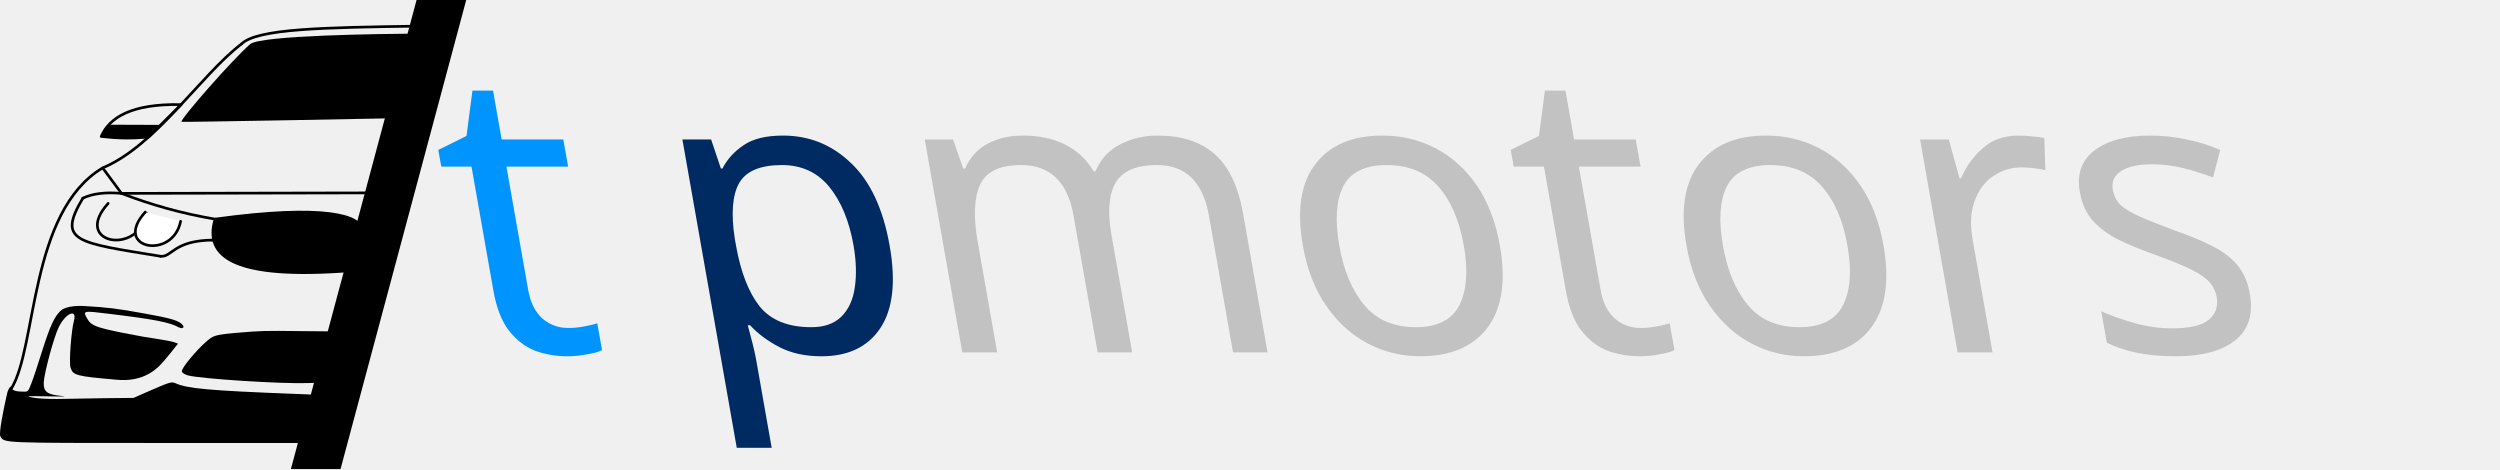
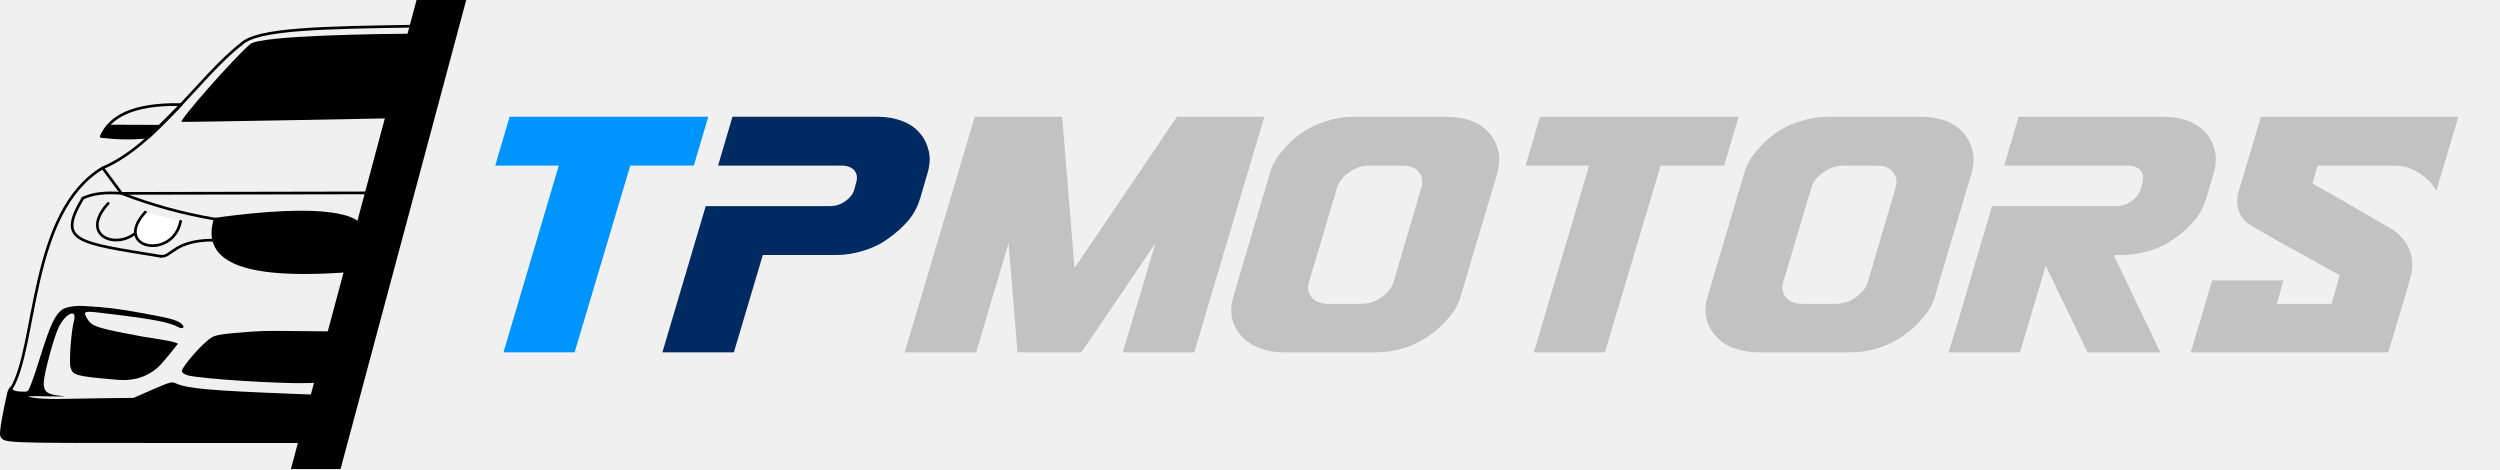
<svg xmlns="http://www.w3.org/2000/svg" width="100%" height="100%" viewBox="0 0 2896 544" version="1.1" xml:space="preserve" style="fill-rule:evenodd;clip-rule:evenodd;stroke-linecap:round;stroke-linejoin:round;stroke-miterlimit:1.5;">
  <g>
    <g>
      <path d="M245.632,278.103c56.064,-8.752 54.32,-16.804 3.535,-24.261c-37.79,-6.397 -73.883,-16.433 -108.414,-29.821c-17.966,-1.587 -33.127,-0.002 -44.783,5.55" style="fill:none;stroke:#000;stroke-width:3.12px;" />
      <path d="M140.753,224.021l-21.71,-29.347" style="fill:none;stroke:#000;stroke-width:3.12px;" />
      <path d="M140.753,224.021l290.539,-0.583" style="fill:none;stroke:#000;stroke-width:3.12px;" />
      <path d="M95.97,229.571c-29.89,50.348 -8.09,51.316 90.034,67.281" style="fill:none;stroke:#000;stroke-width:3.12px;" />
      <path d="M186.004,296.852c13.633,1.249 14.749,-18.533 61.324,-18.749" style="fill:none;stroke:#000;stroke-width:3.12px;" />
      <path d="M405.986,313.556c-66.823,5.177 -109.372,1.329 -133.538,-9.353c-24.167,-10.683 -29.95,-28.2 -23.242,-50.361l156.78,59.714Zm-156.78,-59.714c126.61,-17.444 170.134,-4.173 170.292,13.612l-13.494,46.035l-156.798,-59.647Z" style="stroke:#000;stroke-width:3.12px;" />
      <path d="M481.897,38.93c0.151,1.416 -26.277,98.065 -26.277,98.065c0,-0 -245.028,4.779 -245.369,4.071c-1.944,-2.655 60.805,-74.03 79.589,-89.961c12.128,-10.286 152.442,-11.864 192.057,-12.175Z" style="fill-rule:nonzero;" />
      <path d="M488.458,30.185c-114.996,1.709 -190.844,2.93 -208.963,20.92" style="fill:none;stroke:#000;stroke-width:3.12px;" />
      <path d="M279.495,51.105c-47.458,36.348 -98.894,117.576 -160.669,143.45c-85.047,50.76 -75.868,208.053 -105.882,255.869" style="fill:none;stroke:#000;stroke-width:3.12px;" />
      <path d="M8.297,455.547c0.707,-3.204 2.104,-5.708 3.797,-7.912c2.007,6.326 10.218,5.861 15.267,6.036c5.086,0.177 5.358,-0.177 8.934,-9.558c2.131,-5.311 7.367,-20.888 11.55,-34.518c10.7,-33.986 15.894,-44.784 24.328,-51.157c5.747,-3.125 14.19,-4.564 26.003,-3.894c25.464,1.416 38.667,3.009 68.528,8.497c31.761,5.664 40.785,8.319 44.897,13.453c2.51,3.186 -0.395,4.779 -4.606,2.655c-10.471,-5.842 -28.994,-9.382 -80.261,-15.577c-31.35,-3.895 -31.35,-3.895 -24.991,6.726c4.346,6.904 10.279,9.205 41.189,15.4c19.667,3.895 27.124,5.134 41.424,7.258c7.987,1.239 16.057,2.832 18.121,3.717l3.692,1.416l-9.598,12.037c-11.359,13.984 -15.364,17.701 -23.772,22.658c-10.464,6.018 -22.988,8.496 -37.831,7.08c-46.88,-4.071 -50.537,-4.956 -53.334,-14.338c-1.798,-5.841 0.845,-42.129 4.023,-53.989c3.889,-14.515 -9.441,-9.027 -17.522,7.258c-5.738,11.506 -17.169,54.166 -17.489,64.61c-0.191,10.62 4.136,13.63 20.349,15.223c8.13,0.708 2.418,0.885 -15.012,0.531c-24.816,-0.531 -26.988,-0.354 -18.08,1.416c5.556,1.062 18.466,1.77 28.78,1.593c10.314,-0.177 34.306,-0.531 53.341,-0.885l34.612,-0.354l21.856,-9.559c20.427,-8.85 22.339,-9.382 26.774,-7.434c13.563,6.195 39.321,8.496 134.974,12.214l31.531,1.239l-6.916,27.791l-6.963,27.968l-172.765,-0c-182.677,-0 -178.299,0.177 -182.714,-7.789c-2.012,-3.524 3.769,-31.783 7.884,-49.812Z" style="fill-rule:nonzero;" />
      <path d="M350.075,383.574l42.035,0.354l-2.337,9.382c-2.005,8.142 -1.724,9.736 -7.921,29.561l-6.517,20.357l-18.728,0.531c-31.085,1.062 -123.998,-4.957 -138.708,-8.851c-3.787,-1.062 -6.982,-3.009 -7.264,-4.602c-0.442,-4.957 24.093,-33.102 34.427,-39.297c4.251,-2.655 10.956,-3.895 27.267,-5.311c31.511,-2.655 32.219,-2.655 77.746,-2.124Z" style="fill-rule:nonzero;" />
      <path d="M209.83,121.181c-57.479,-1.237 -83.054,14.886 -92.592,36.866c19.06,2.188 33.973,2.502 54.878,0.758l37.714,-37.624Z" style="fill:none;stroke:#000;stroke-width:3.13px;" />
      <path d="M171.186,159.928l16.003,-15.247l-62.207,-0.224l-7.632,13.171c17.512,1.79 35.575,2.278 53.836,2.3Z" />
      <path d="M169.944,247.266c-9.872,49.49 -86.851,34.851 -44.679,-11.646" style="fill:none;stroke:#000;stroke-width:3.12px;" />
      <path d="M209.221,256.339c-9.048,45.358 -79.6,31.941 -40.948,-10.673" style="fill:#fff;stroke:#000;stroke-width:3.12px;" />
    </g>
    <g transform="matrix(28.7577,0,5.07075,28.7577,-2498.82,-4384.88)">
-       <text x="76.346px" y="166.668px" style="font-family:'SpeedBeastFREE', 'SpeedBeast FREE';font-size:16px;fill:#0094ff;">t</text>
-       <text x="85.146px" y="166.668px" style="font-family:'SpeedBeastFREE', 'SpeedBeast FREE';font-size:16px;fill:#002a62;">p</text>
-       <text x="94.906px" y="166.668px" style="font-family:'SpeedBeastFREE', 'SpeedBeast FREE';font-size:16px;fill:#c2c2c2;">motors</text>
+       <g transform="matrix(16,0,0,16,76.3463,166.668)">
+         <path d="M0.71,-0.593l-0.058,0.123l-0.16,-0l-0.223,0.47l-0.179,-0l0.222,-0.47l-0.16,-0l0.058,-0.123l0.5,0Z" style="fill:#0094ff;fill-rule:nonzero;" />
+       </g>
+       <g transform="matrix(16,0,0,16,85.1463,166.668)">
+         <path d="M0.657,-0.387c-0.009,0.019 -0.022,0.038 -0.039,0.055c-0.018,0.017 -0.037,0.032 -0.058,0.045c-0.021,0.014 -0.044,0.024 -0.068,0.031c-0.024,0.007 -0.047,0.011 -0.07,0.011l-0.186,0l-0.116,0.245l-0.18,-0l0.174,-0.368l0.313,0c0.013,-0 0.027,-0.004 0.04,-0.012c0.013,-0.008 0.023,-0.018 0.028,-0.029l0.009,-0.02c0.005,-0.011 0.005,-0.021 -0,-0.029c-0.006,-0.008 -0.016,-0.012 -0.029,-0.012l-0.312,0l0.058,-0.123l0.366,0c0.023,0 0.043,0.004 0.06,0.011c0.017,0.007 0.03,0.017 0.039,0.031c0.009,0.013 0.013,0.028 0.014,0.045c0.001,0.017 -0.004,0.036 -0.013,0.055l-0.03,0.064Z" style="fill:#002a62;fill-rule:nonzero;" />
+       </g>
+       <g transform="matrix(16,0,0,16,94.9063,166.668)">
+         <path d="M0.73,-0.593l0.22,0l-0.281,0.593l-0.18,-0l0.131,-0.275l-0.235,0.275l-0.161,-0l0.026,-0.275l-0.13,0.275l-0.18,-0l0.281,-0.593l0.22,0l-0.036,0.381l0.325,-0.381Z" style="fill:#c2c2c2;fill-rule:nonzero;" />
+       </g>
+       <g transform="matrix(16,0,0,16,107.546,166.668)">
+         <path d="M0.62,-0.593c0.023,0 0.043,0.004 0.061,0.011c0.016,0.007 0.029,0.017 0.038,0.03c0.009,0.013 0.014,0.029 0.015,0.046c0.001,0.017 -0.004,0.036 -0.013,0.056l-0.146,0.308c-0.009,0.02 -0.022,0.038 -0.04,0.055c-0.017,0.017 -0.036,0.032 -0.057,0.045c-0.021,0.013 -0.044,0.024 -0.068,0.031c-0.024,0.007 -0.048,0.011 -0.071,0.011l-0.236,-0c-0.022,-0 -0.042,-0.004 -0.059,-0.011c-0.017,-0.007 -0.03,-0.017 -0.039,-0.03c-0.02,-0.028 -0.021,-0.062 -0.002,-0.101l0.146,-0.309c0.009,-0.019 0.022,-0.038 0.04,-0.055c0.017,-0.017 0.036,-0.033 0.057,-0.046c0.021,-0.013 0.044,-0.023 0.068,-0.03c0.023,-0.007 0.047,-0.011 0.07,-0.011l0.236,0Zm-0.299,0.471c0.018,-0 0.036,-0.005 0.053,-0.016c0.018,-0.011 0.031,-0.024 0.038,-0.039l0.112,-0.238c0.007,-0.015 0.007,-0.028 0,-0.039c-0.007,-0.011 -0.02,-0.016 -0.038,-0.016l-0.083,-0c-0.018,-0 -0.036,0.005 -0.053,0.016c-0.018,0.011 -0.031,0.024 -0.038,0.039l-0.113,0.238c-0.007,0.015 -0.007,0.028 0,0.039c0.008,0.011 0.021,0.016 0.039,0.016l0.083,-0Z" style="fill:#c2c2c2;fill-rule:nonzero;" />
+       </g>
+       <g transform="matrix(16,0,0,16,117.85,166.668)">
+         <path d="M0.71,-0.593l-0.058,0.123l-0.16,-0l-0.223,0.47l-0.179,-0l0.222,-0.47l-0.16,-0l0.058,-0.123l0.5,0Z" style="fill:#c2c2c2;fill-rule:nonzero;" />
+       </g>
+       <g transform="matrix(16,0,0,16,126.65,166.668)">
+         <path d="M0.62,-0.593c0.023,0 0.043,0.004 0.061,0.011c0.016,0.007 0.029,0.017 0.038,0.03c0.009,0.013 0.014,0.029 0.015,0.046c0.001,0.017 -0.004,0.036 -0.013,0.056l-0.146,0.308c-0.009,0.02 -0.022,0.038 -0.04,0.055c-0.017,0.017 -0.036,0.032 -0.057,0.045c-0.021,0.013 -0.044,0.024 -0.068,0.031c-0.024,0.007 -0.048,0.011 -0.071,0.011l-0.236,-0c-0.022,-0 -0.042,-0.004 -0.059,-0.011c-0.017,-0.007 -0.03,-0.017 -0.039,-0.03c-0.02,-0.028 -0.021,-0.062 -0.002,-0.101l0.146,-0.309c0.009,-0.019 0.022,-0.038 0.04,-0.055c0.017,-0.017 0.036,-0.033 0.057,-0.046c0.021,-0.013 0.044,-0.023 0.068,-0.03c0.023,-0.007 0.047,-0.011 0.07,-0.011l0.236,0Zm-0.299,0.471c0.018,-0 0.036,-0.005 0.053,-0.016c0.018,-0.011 0.031,-0.024 0.038,-0.039l0.112,-0.238c0.007,-0.015 0.007,-0.028 0,-0.039c-0.007,-0.011 -0.02,-0.016 -0.038,-0.016l-0.083,-0c-0.018,-0 -0.036,0.005 -0.053,0.016c-0.018,0.011 -0.031,0.024 -0.038,0.039l-0.113,0.238c-0.007,0.015 -0.007,0.028 0,0.039c0.008,0.011 0.021,0.016 0.039,0.016l0.083,-0Z" style="fill:#c2c2c2;fill-rule:nonzero;" />
+       </g>
+       <g transform="matrix(16,0,0,16,136.954,166.668)">
+         <path d="M0.657,-0.387c-0.009,0.019 -0.022,0.038 -0.039,0.055c-0.018,0.017 -0.037,0.032 -0.058,0.045c-0.021,0.014 -0.044,0.024 -0.068,0.031c-0.024,0.007 -0.047,0.011 -0.07,0.011l-0.023,0l0.074,0.245l-0.183,-0l-0.067,-0.218l-0.103,0.218l-0.18,-0l0.036,-0.074c0.009,-0.019 0.018,-0.039 0.029,-0.062c0.011,-0.023 0.021,-0.045 0.032,-0.068c0.011,-0.023 0.021,-0.045 0.031,-0.066c0.01,-0.02 0.019,-0.039 0.026,-0.055c0.01,-0.021 0.017,-0.035 0.02,-0.043l0.313,0c0.013,-0 0.027,-0.004 0.04,-0.012c0.013,-0.008 0.023,-0.018 0.028,-0.029l0.009,-0.02c0.005,-0.011 0.005,-0.021 -0,-0.029c-0.006,-0.008 -0.016,-0.012 -0.029,-0.012l-0.312,0l0.058,-0.123l0.366,0c0.023,0 0.043,0.004 0.06,0.011c0.017,0.007 0.03,0.017 0.039,0.031c0.009,0.013 0.013,0.028 0.014,0.045c0.001,0.017 -0.004,0.036 -0.013,0.055l-0.03,0.064Z" style="fill:#c2c2c2;fill-rule:nonzero;" />
+       </g>
+       <g transform="matrix(16,0,0,16,146.714,166.668)">
+         <path d="M0.342,-0.47l-0.021,0.045c0.029,0.018 0.06,0.037 0.092,0.058c0.032,0.021 0.061,0.039 0.086,0.056c0.02,0.013 0.032,0.031 0.037,0.054c0.005,0.023 0.001,0.047 -0.012,0.073l-0.014,0.031l-0.073,0.153l-0.497,0c0.017,-0.037 0.03,-0.064 0.039,-0.082c0.009,-0.019 0.015,-0.033 0.02,-0.043c0.005,-0.01 0.009,-0.018 0.012,-0.025c0.003,-0.007 0.008,-0.017 0.015,-0.031l0.179,0l-0.027,0.059l0.138,0l0.033,-0.072c-0.013,-0.008 -0.028,-0.017 -0.045,-0.028c-0.018,-0.011 -0.036,-0.022 -0.054,-0.033c-0.019,-0.011 -0.037,-0.022 -0.054,-0.033c-0.017,-0.011 -0.032,-0.021 -0.045,-0.029c-0.015,-0.009 -0.024,-0.022 -0.027,-0.037c-0.003,-0.016 -0.001,-0.033 0.008,-0.051l0.089,-0.188l0.497,0l-0.088,0.186c-0.005,-0.011 -0.011,-0.022 -0.02,-0.031c-0.007,-0.008 -0.017,-0.015 -0.03,-0.022c-0.013,-0.007 -0.029,-0.01 -0.049,-0.01l-0.189,-0Z" style="fill:#c2c2c2;fill-rule:nonzero;" />
+       </g>
    </g>
    <path d="M540.068,-0l-57.515,-0l-145.586,543.333l57.516,0l145.585,-543.333Z" />
  </g>
</svg>
